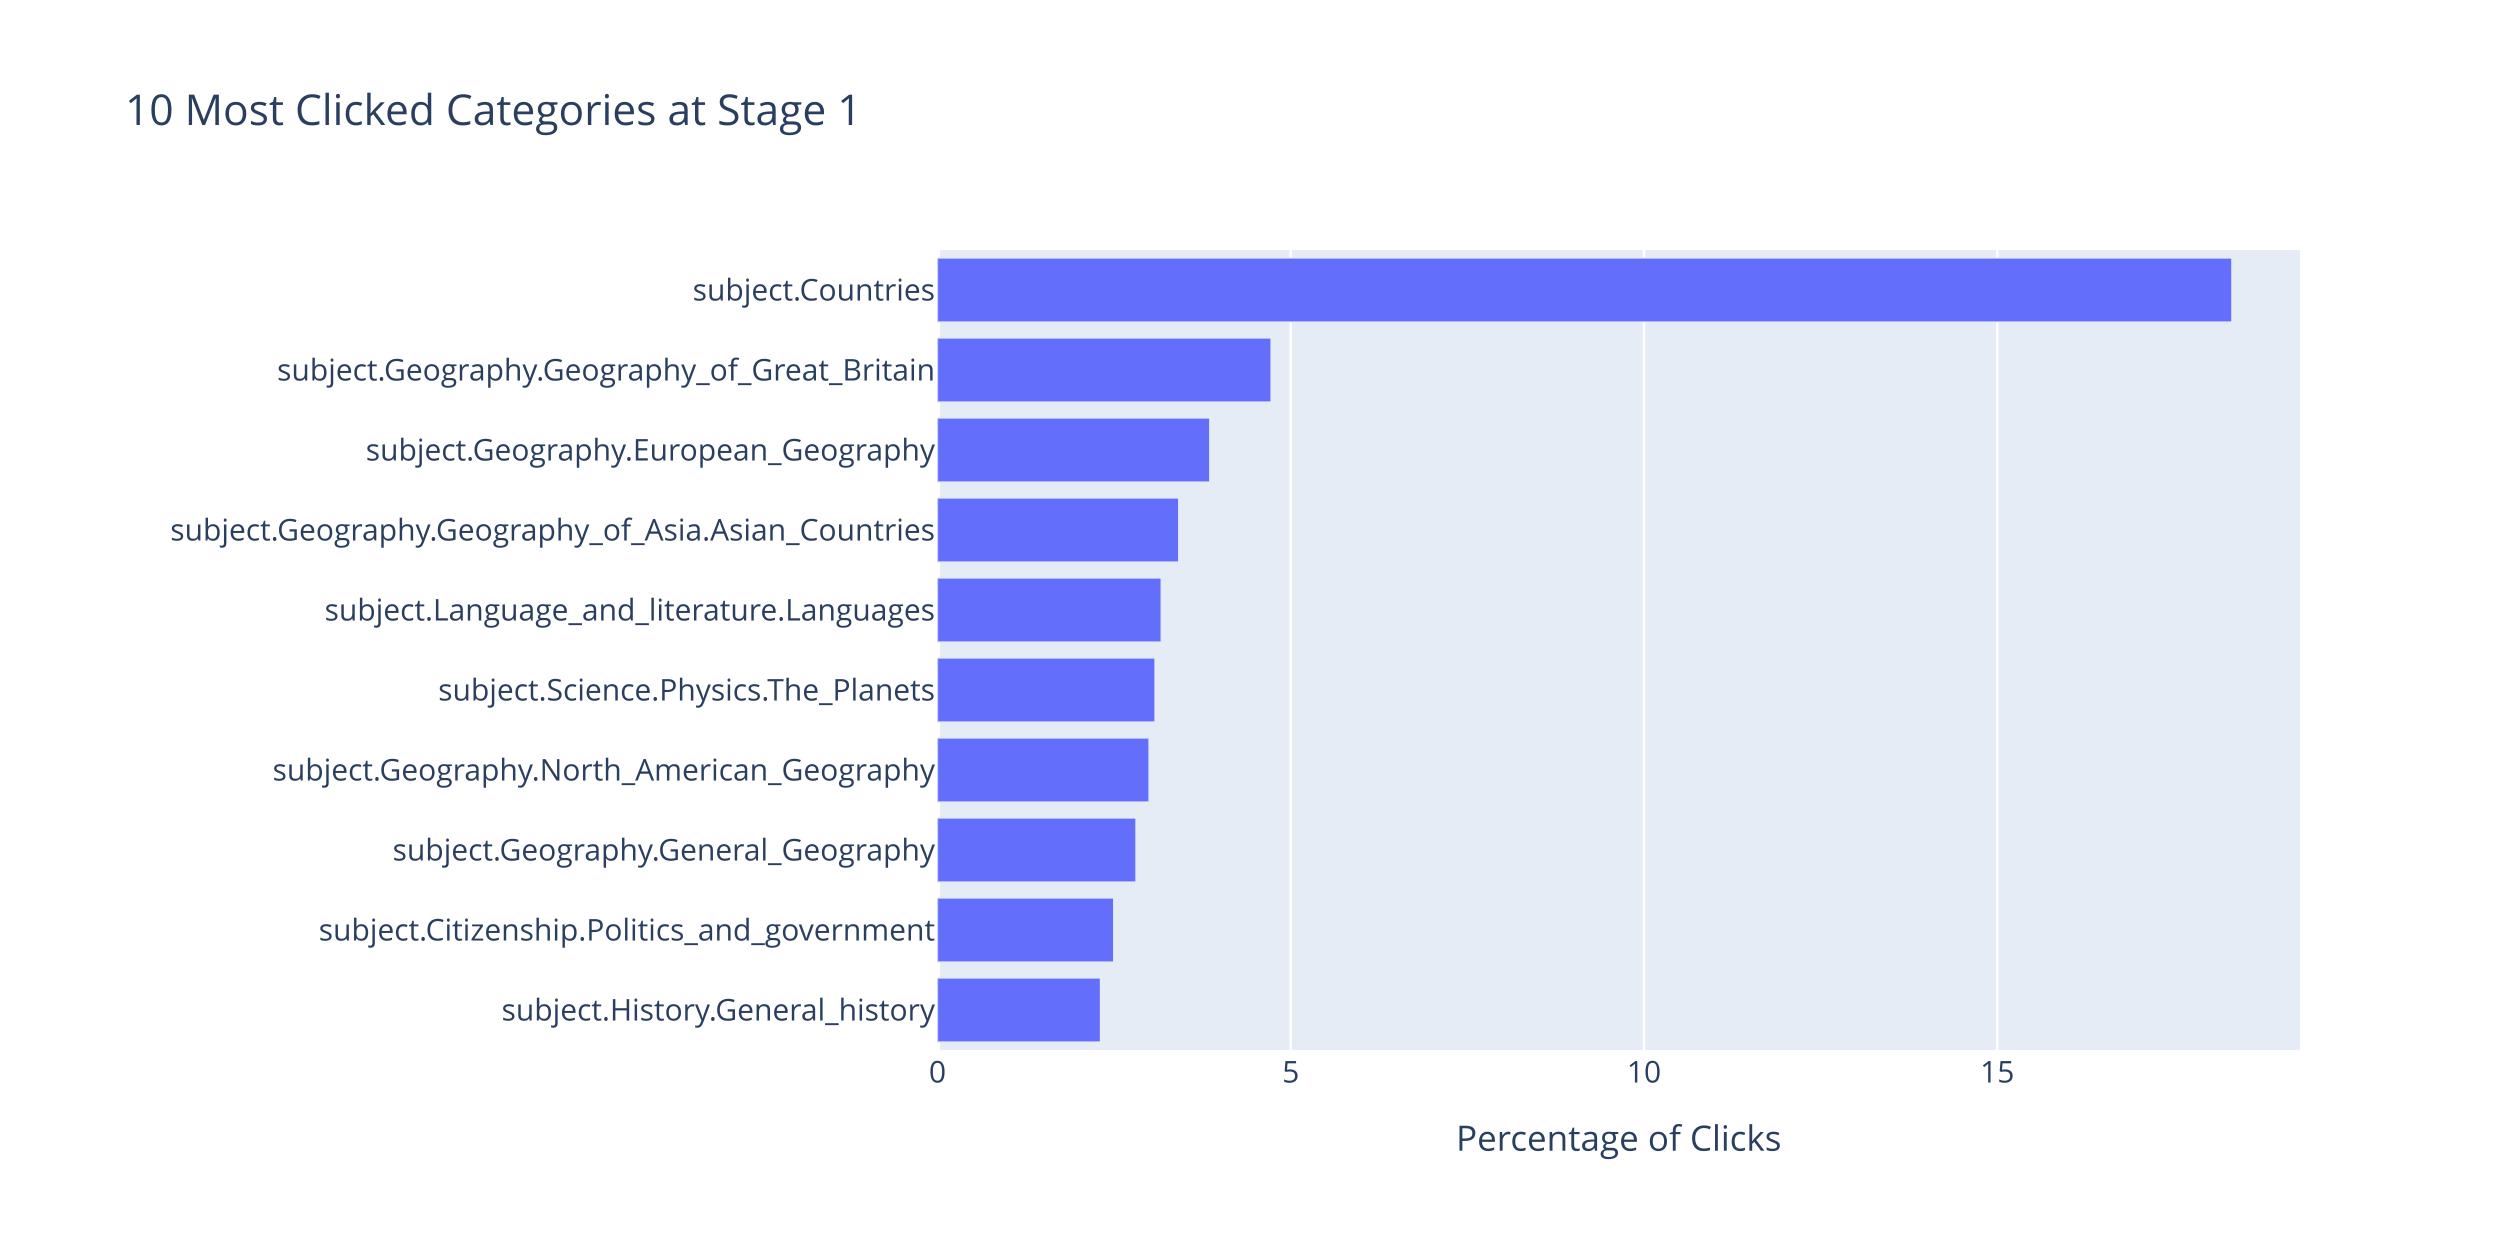
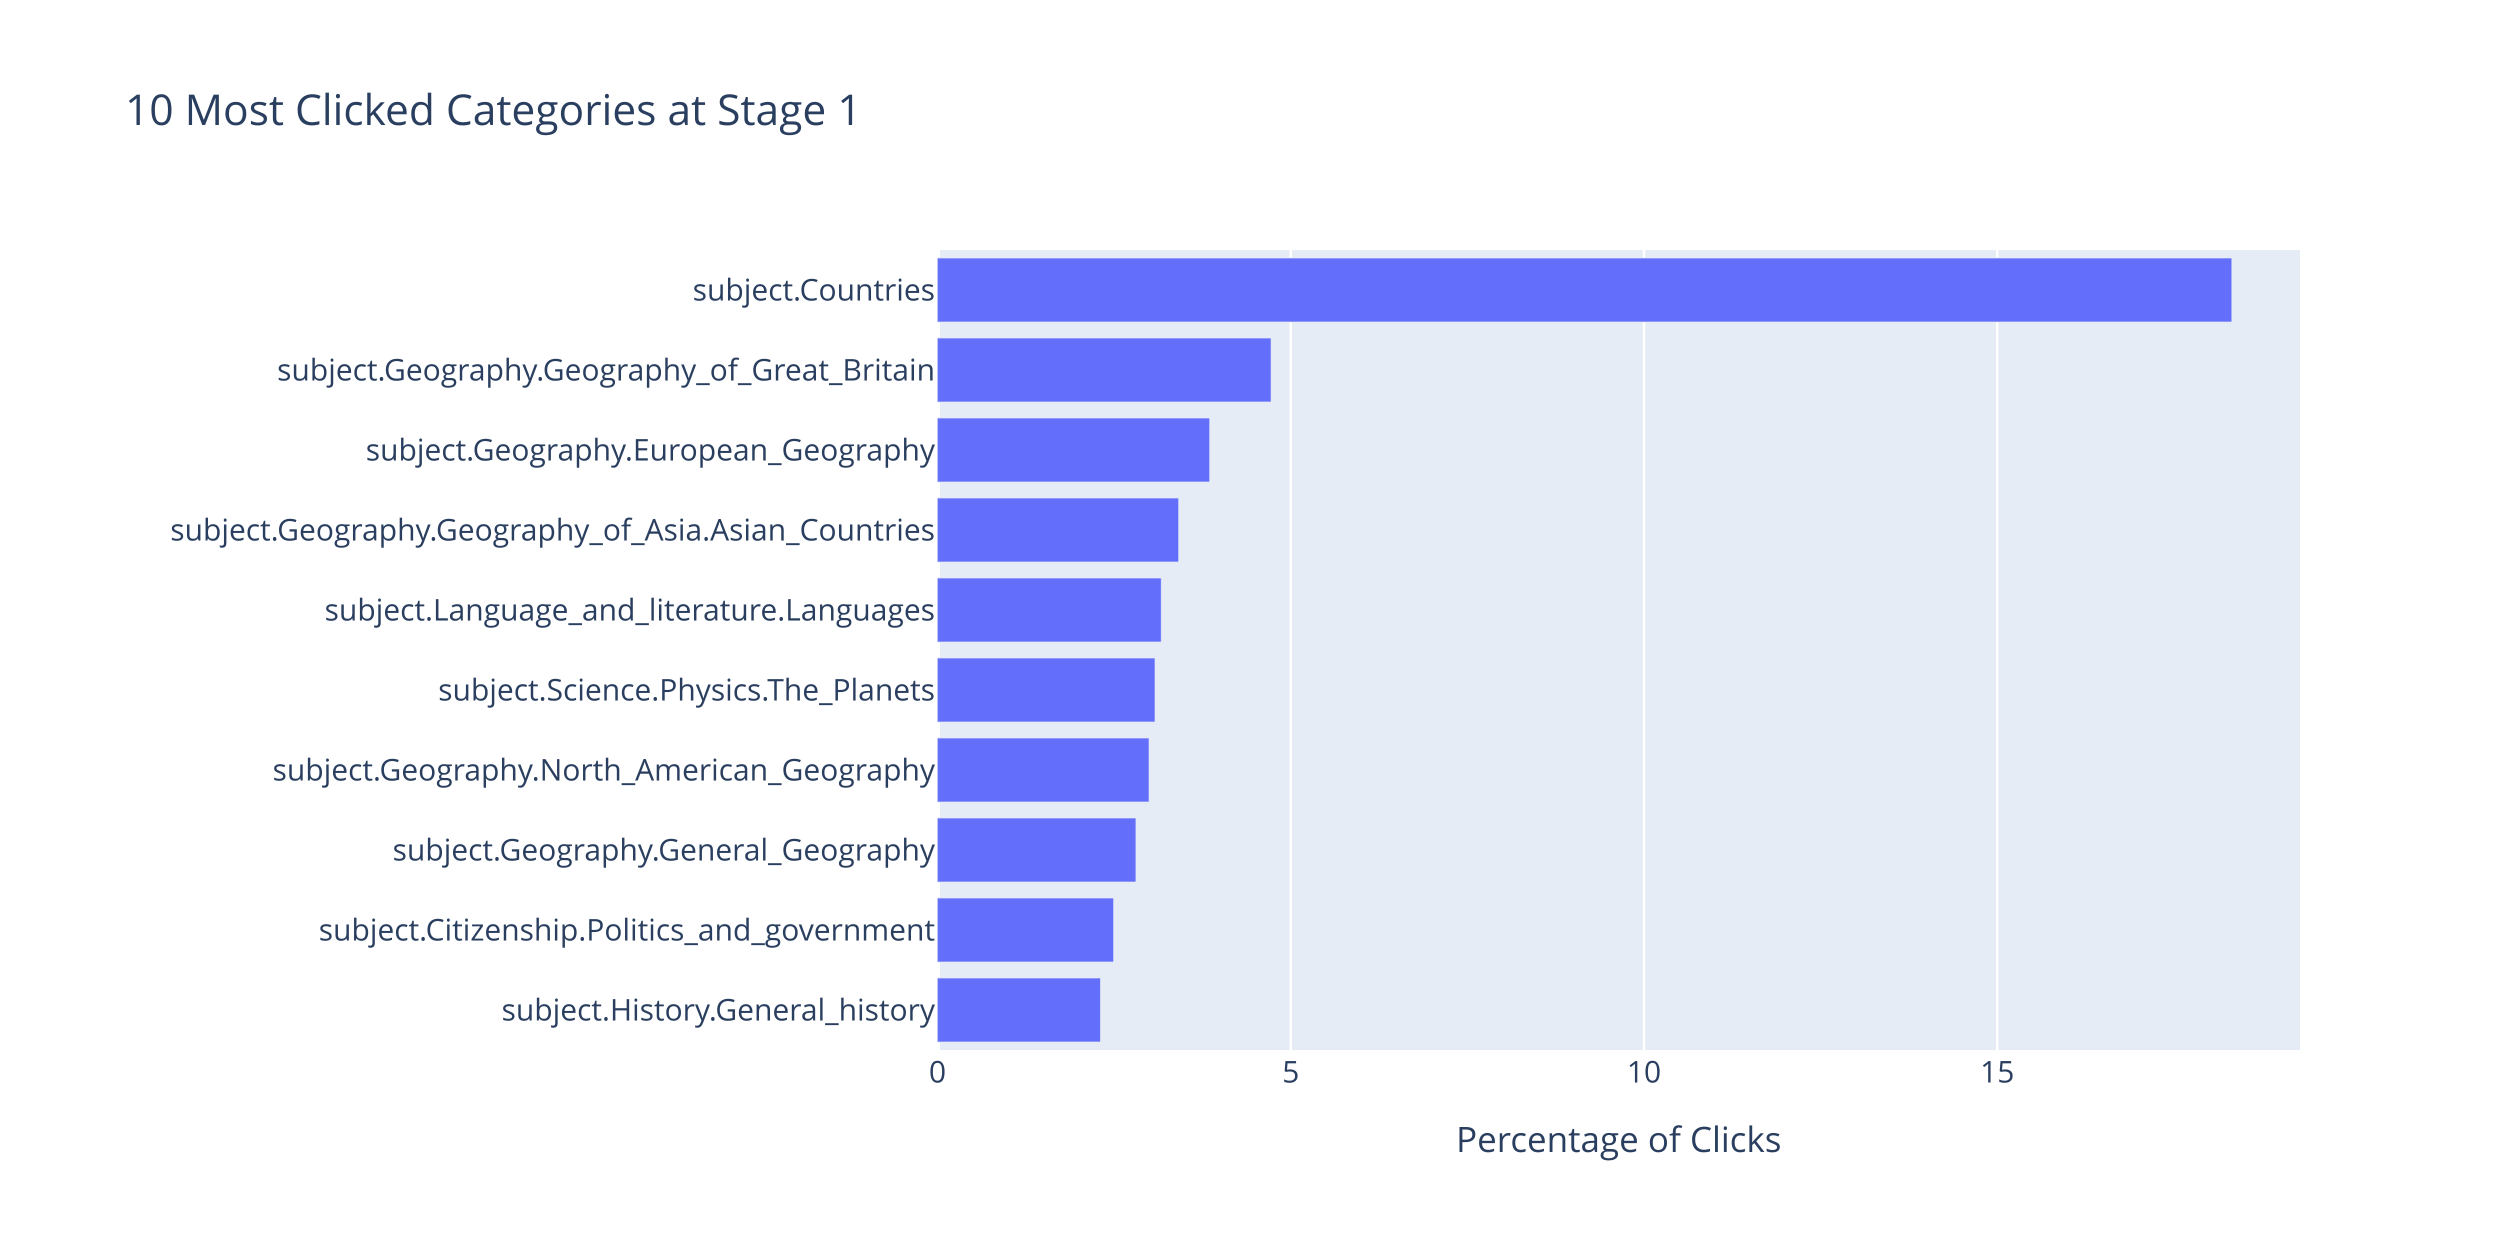
- <svg xmlns="http://www.w3.org/2000/svg" class="main-svg" width="1000" height="500" style="" viewBox="0 0 1000 500">
+ <svg xmlns="http://www.w3.org/2000/svg" class="main-svg" width="2000" height="1000" style="" viewBox="0 0 1000 500">
  <rect x="0" y="0" width="1000" height="500" style="fill: rgb(255, 255, 255); fill-opacity: 1;" />
-   <defs id="defs-5ee9df">
+   <defs id="defs-2a9276">
    <g class="clips">
-       <clipPath id="clip5ee9dfxyplot" class="plotclip">
+       <clipPath id="clip2a9276xyplot" class="plotclip">
        <rect width="545" height="320" />
      </clipPath>
-       <clipPath class="axesclip" id="clip5ee9dfx">
+       <clipPath class="axesclip" id="clip2a9276x">
        <rect x="375" y="0" width="545" height="500" />
      </clipPath>
-       <clipPath class="axesclip" id="clip5ee9dfy">
+       <clipPath class="axesclip" id="clip2a9276y">
        <rect x="0" y="100" width="1000" height="320" />
      </clipPath>
-       <clipPath class="axesclip" id="clip5ee9dfxy">
+       <clipPath class="axesclip" id="clip2a9276xy">
        <rect x="375" y="100" width="545" height="320" />
      </clipPath>
    </g>
    <g class="gradients" />
    <g class="patterns" />
  </defs>
  <g class="bglayer">
    <rect class="bg" x="375" y="100" width="545" height="320" style="fill: rgb(229, 236, 246); fill-opacity: 1; stroke-width: 0;" />
  </g>
  <g class="layer-below">
    <g class="imagelayer" />
    <g class="shapelayer" />
  </g>
  <g class="cartesianlayer">
    <g class="subplot xy">
      <g class="layer-subplot">
        <g class="shapelayer" />
        <g class="imagelayer" />
      </g>
      <g class="minor-gridlayer">
        <g class="x" />
        <g class="y" />
      </g>
      <g class="gridlayer">
        <g class="x">
          <path class="xgrid crisp" transform="translate(516.3,0)" d="M0,100v320" style="stroke: rgb(255, 255, 255); stroke-opacity: 1; stroke-width: 1px;" />
          <path class="xgrid crisp" transform="translate(657.59,0)" d="M0,100v320" style="stroke: rgb(255, 255, 255); stroke-opacity: 1; stroke-width: 1px;" />
          <path class="xgrid crisp" transform="translate(798.89,0)" d="M0,100v320" style="stroke: rgb(255, 255, 255); stroke-opacity: 1; stroke-width: 1px;" />
        </g>
        <g class="y" />
      </g>
      <g class="zerolinelayer">
        <path class="xzl zl crisp" transform="translate(375,0)" d="M0,100v320" style="stroke: rgb(255, 255, 255); stroke-opacity: 1; stroke-width: 2px;" />
      </g>
      <path class="xlines-below" />
      <path class="ylines-below" />
      <g class="overlines-below" />
      <g class="xaxislayer-below" />
      <g class="yaxislayer-below" />
      <g class="overaxes-below" />
-       <g class="plot" transform="translate(375,100)" clip-path="url(#clip5ee9dfxyplot)">
+       <g class="plot" transform="translate(375,100)" clip-path="url(#clip2a9276xyplot)">
        <g class="barlayer mlayer">
          <g class="trace bars" style="opacity: 1;">
            <g class="points">
              <g class="point">
                <path d="M0,316.8V291.2H65.18V316.8Z" style="vector-effect: non-scaling-stroke; opacity: 1; stroke-width: 0.5px; fill: rgb(99, 110, 250); fill-opacity: 1; stroke: rgb(229, 236, 246); stroke-opacity: 1;" />
              </g>
              <g class="point">
                <path d="M0,284.8V259.2H70.48V284.8Z" style="vector-effect: non-scaling-stroke; opacity: 1; stroke-width: 0.5px; fill: rgb(99, 110, 250); fill-opacity: 1; stroke: rgb(229, 236, 246); stroke-opacity: 1;" />
              </g>
              <g class="point">
                <path d="M0,252.8V227.2H79.38V252.8Z" style="vector-effect: non-scaling-stroke; opacity: 1; stroke-width: 0.5px; fill: rgb(99, 110, 250); fill-opacity: 1; stroke: rgb(229, 236, 246); stroke-opacity: 1;" />
              </g>
              <g class="point">
                <path d="M0,220.8V195.2H84.61V220.8Z" style="vector-effect: non-scaling-stroke; opacity: 1; stroke-width: 0.5px; fill: rgb(99, 110, 250); fill-opacity: 1; stroke: rgb(229, 236, 246); stroke-opacity: 1;" />
              </g>
              <g class="point">
                <path d="M0,188.8V163.2H87V188.8Z" style="vector-effect: non-scaling-stroke; opacity: 1; stroke-width: 0.5px; fill: rgb(99, 110, 250); fill-opacity: 1; stroke: rgb(229, 236, 246); stroke-opacity: 1;" />
              </g>
              <g class="point">
                <path d="M0,156.8V131.2H89.47V156.8Z" style="vector-effect: non-scaling-stroke; opacity: 1; stroke-width: 0.5px; fill: rgb(99, 110, 250); fill-opacity: 1; stroke: rgb(229, 236, 246); stroke-opacity: 1;" />
              </g>
              <g class="point">
                <path d="M0,124.8V99.2H96.49V124.8Z" style="vector-effect: non-scaling-stroke; opacity: 1; stroke-width: 0.5px; fill: rgb(99, 110, 250); fill-opacity: 1; stroke: rgb(229, 236, 246); stroke-opacity: 1;" />
              </g>
              <g class="point">
                <path d="M0,92.8V67.2H108.9V92.8Z" style="vector-effect: non-scaling-stroke; opacity: 1; stroke-width: 0.5px; fill: rgb(99, 110, 250); fill-opacity: 1; stroke: rgb(229, 236, 246); stroke-opacity: 1;" />
              </g>
              <g class="point">
                <path d="M0,60.8V35.2H133.42V60.8Z" style="vector-effect: non-scaling-stroke; opacity: 1; stroke-width: 0.5px; fill: rgb(99, 110, 250); fill-opacity: 1; stroke: rgb(229, 236, 246); stroke-opacity: 1;" />
              </g>
              <g class="point">
                <path d="M0,28.8V3.2H517.75V28.8Z" style="vector-effect: non-scaling-stroke; opacity: 1; stroke-width: 0.5px; fill: rgb(99, 110, 250); fill-opacity: 1; stroke: rgb(229, 236, 246); stroke-opacity: 1;" />
              </g>
            </g>
          </g>
        </g>
      </g>
      <g class="overplot" />
      <path class="xlines-above crisp" d="M0,0" style="fill: none;" />
      <path class="ylines-above crisp" d="M0,0" style="fill: none;" />
      <g class="overlines-above" />
      <g class="xaxislayer-above">
        <g class="xtick">
          <text text-anchor="middle" x="0" y="433" transform="translate(375,0)" style="font-family: 'Open Sans', verdana, arial, sans-serif; font-size: 12px; fill: rgb(42, 63, 95); fill-opacity: 1; white-space: pre; opacity: 1;">0</text>
        </g>
        <g class="xtick">
          <text text-anchor="middle" x="0" y="433" style="font-family: 'Open Sans', verdana, arial, sans-serif; font-size: 12px; fill: rgb(42, 63, 95); fill-opacity: 1; white-space: pre; opacity: 1;" transform="translate(516.3,0)">5</text>
        </g>
        <g class="xtick">
          <text text-anchor="middle" x="0" y="433" style="font-family: 'Open Sans', verdana, arial, sans-serif; font-size: 12px; fill: rgb(42, 63, 95); fill-opacity: 1; white-space: pre; opacity: 1;" transform="translate(657.59,0)">10</text>
        </g>
        <g class="xtick">
          <text text-anchor="middle" x="0" y="433" style="font-family: 'Open Sans', verdana, arial, sans-serif; font-size: 12px; fill: rgb(42, 63, 95); fill-opacity: 1; white-space: pre; opacity: 1;" transform="translate(798.89,0)">15</text>
        </g>
      </g>
      <g class="yaxislayer-above">
        <g class="ytick">
          <text text-anchor="end" x="374" y="4.2" transform="translate(0,404)" style="font-family: 'Open Sans', verdana, arial, sans-serif; font-size: 12px; fill: rgb(42, 63, 95); fill-opacity: 1; white-space: pre; opacity: 1;">subject.History.General_history</text>
        </g>
        <g class="ytick">
          <text text-anchor="end" x="374" y="4.2" transform="translate(0,372)" style="font-family: 'Open Sans', verdana, arial, sans-serif; font-size: 12px; fill: rgb(42, 63, 95); fill-opacity: 1; white-space: pre; opacity: 1;">subject.Citizenship.Politics_and_government</text>
        </g>
        <g class="ytick">
          <text text-anchor="end" x="374" y="4.2" transform="translate(0,340)" style="font-family: 'Open Sans', verdana, arial, sans-serif; font-size: 12px; fill: rgb(42, 63, 95); fill-opacity: 1; white-space: pre; opacity: 1;">subject.Geography.General_Geography</text>
        </g>
        <g class="ytick">
          <text text-anchor="end" x="374" y="4.2" transform="translate(0,308)" style="font-family: 'Open Sans', verdana, arial, sans-serif; font-size: 12px; fill: rgb(42, 63, 95); fill-opacity: 1; white-space: pre; opacity: 1;">subject.Geography.North_American_Geography</text>
        </g>
        <g class="ytick">
          <text text-anchor="end" x="374" y="4.2" transform="translate(0,276)" style="font-family: 'Open Sans', verdana, arial, sans-serif; font-size: 12px; fill: rgb(42, 63, 95); fill-opacity: 1; white-space: pre; opacity: 1;">subject.Science.Physics.The_Planets</text>
        </g>
        <g class="ytick">
          <text text-anchor="end" x="374" y="4.2" transform="translate(0,244)" style="font-family: 'Open Sans', verdana, arial, sans-serif; font-size: 12px; fill: rgb(42, 63, 95); fill-opacity: 1; white-space: pre; opacity: 1;">subject.Language_and_literature.Languages</text>
        </g>
        <g class="ytick">
          <text text-anchor="end" x="374" y="4.2" transform="translate(0,212)" style="font-family: 'Open Sans', verdana, arial, sans-serif; font-size: 12px; fill: rgb(42, 63, 95); fill-opacity: 1; white-space: pre; opacity: 1;">subject.Geography.Geography_of_Asia.Asian_Countries</text>
        </g>
        <g class="ytick">
          <text text-anchor="end" x="374" y="4.2" transform="translate(0,180)" style="font-family: 'Open Sans', verdana, arial, sans-serif; font-size: 12px; fill: rgb(42, 63, 95); fill-opacity: 1; white-space: pre; opacity: 1;">subject.Geography.European_Geography</text>
        </g>
        <g class="ytick">
          <text text-anchor="end" x="374" y="4.2" transform="translate(0,148)" style="font-family: 'Open Sans', verdana, arial, sans-serif; font-size: 12px; fill: rgb(42, 63, 95); fill-opacity: 1; white-space: pre; opacity: 1;">subject.Geography.Geography_of_Great_Britain</text>
        </g>
        <g class="ytick">
          <text text-anchor="end" x="374" y="4.2" transform="translate(0,116)" style="font-family: 'Open Sans', verdana, arial, sans-serif; font-size: 12px; fill: rgb(42, 63, 95); fill-opacity: 1; white-space: pre; opacity: 1;">subject.Countries</text>
        </g>
      </g>
      <g class="overaxes-above" />
    </g>
  </g>
  <g class="polarlayer" />
  <g class="smithlayer" />
  <g class="ternarylayer" />
  <g class="geolayer" />
  <g class="funnelarealayer" />
  <g class="pielayer" />
  <g class="iciclelayer" />
  <g class="treemaplayer" />
  <g class="sunburstlayer" />
  <g class="glimages" />
-   <defs id="topdefs-5ee9df">
+   <defs id="topdefs-2a9276">
    <g class="clips" />
  </defs>
  <g class="layer-above">
    <g class="imagelayer" />
    <g class="shapelayer" />
  </g>
  <g class="infolayer">
    <g class="g-gtitle">
      <text class="gtitle" x="50" y="50" text-anchor="start" dy="0em" style="font-family: 'Open Sans', verdana, arial, sans-serif; font-size: 17px; fill: rgb(42, 63, 95); opacity: 1; font-weight: normal; white-space: pre;">10 Most Clicked Categories at Stage 1</text>
    </g>
    <g class="g-xtitle">
-       <text class="xtitle" x="647.5" y="460.3" text-anchor="middle" style="font-family: 'Open Sans', verdana, arial, sans-serif; font-size: 14px; fill: rgb(42, 63, 95); opacity: 1; font-weight: normal; white-space: pre;">Percentage of Clicks</text>
+       <text class="xtitle" x="647.5" y="460.8" text-anchor="middle" style="font-family: 'Open Sans', verdana, arial, sans-serif; font-size: 14px; fill: rgb(42, 63, 95); opacity: 1; font-weight: normal; white-space: pre;">Percentage of Clicks</text>
    </g>
    <g class="g-ytitle" />
  </g>
</svg>
